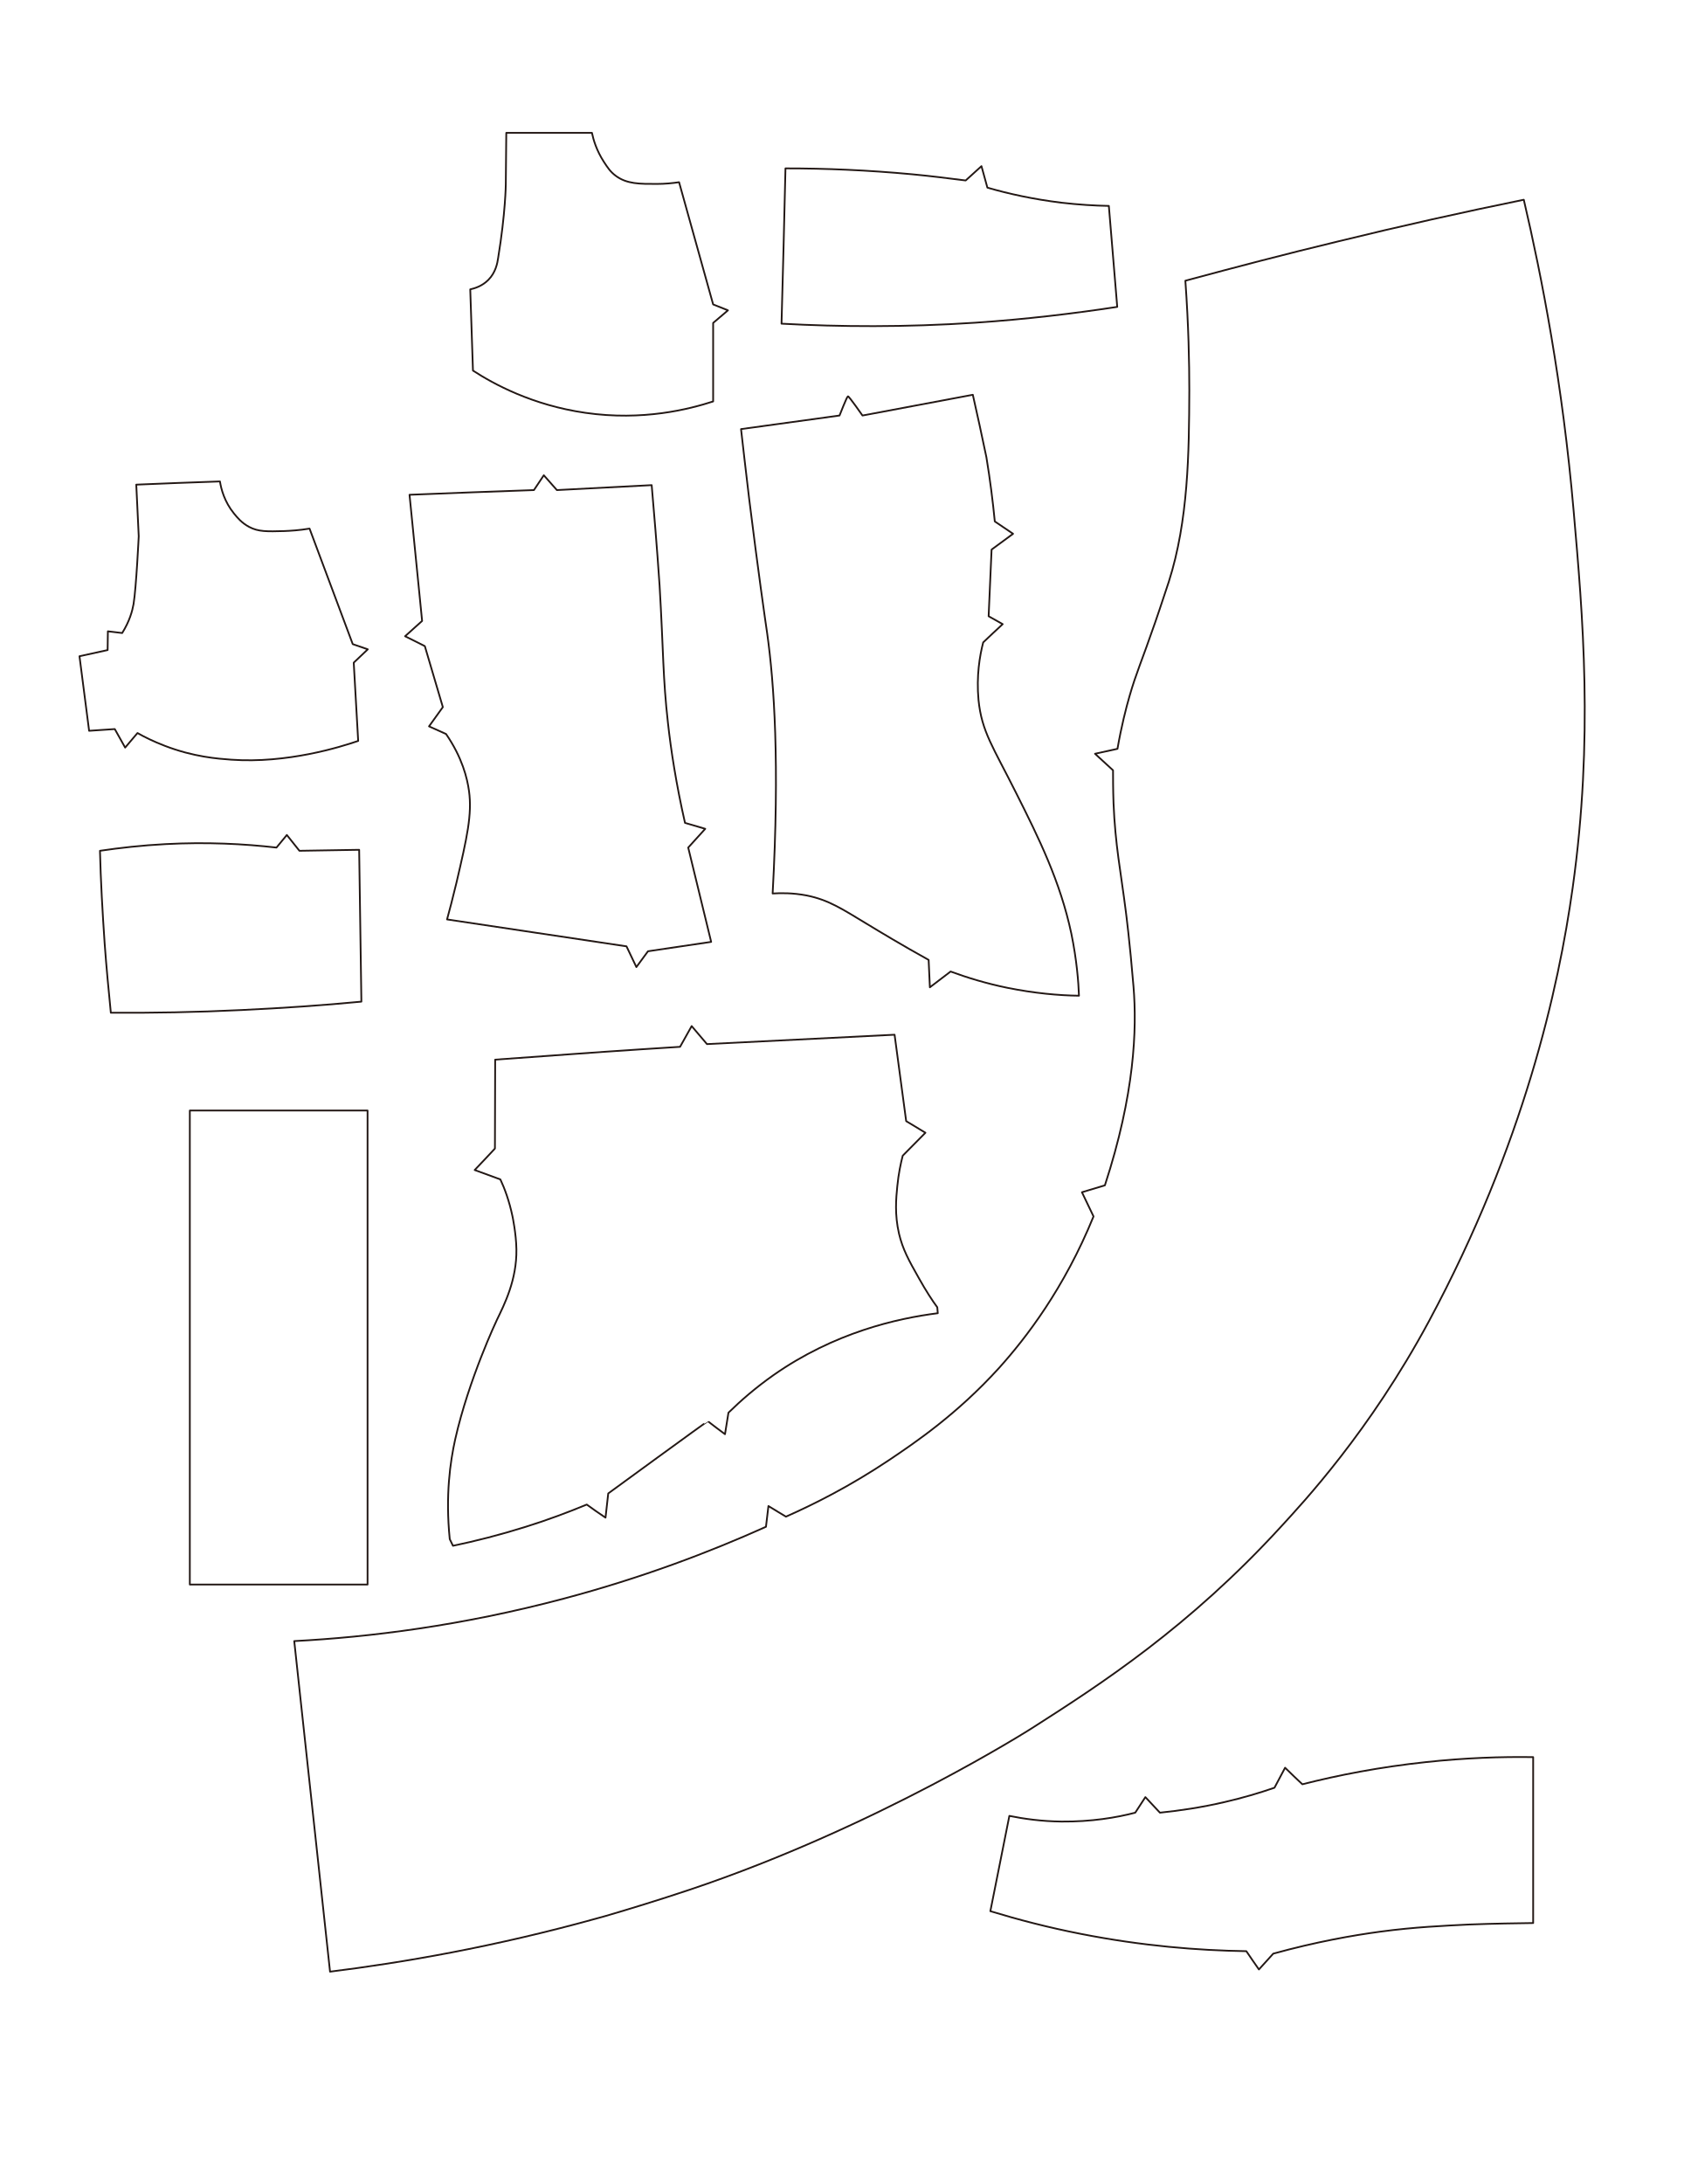
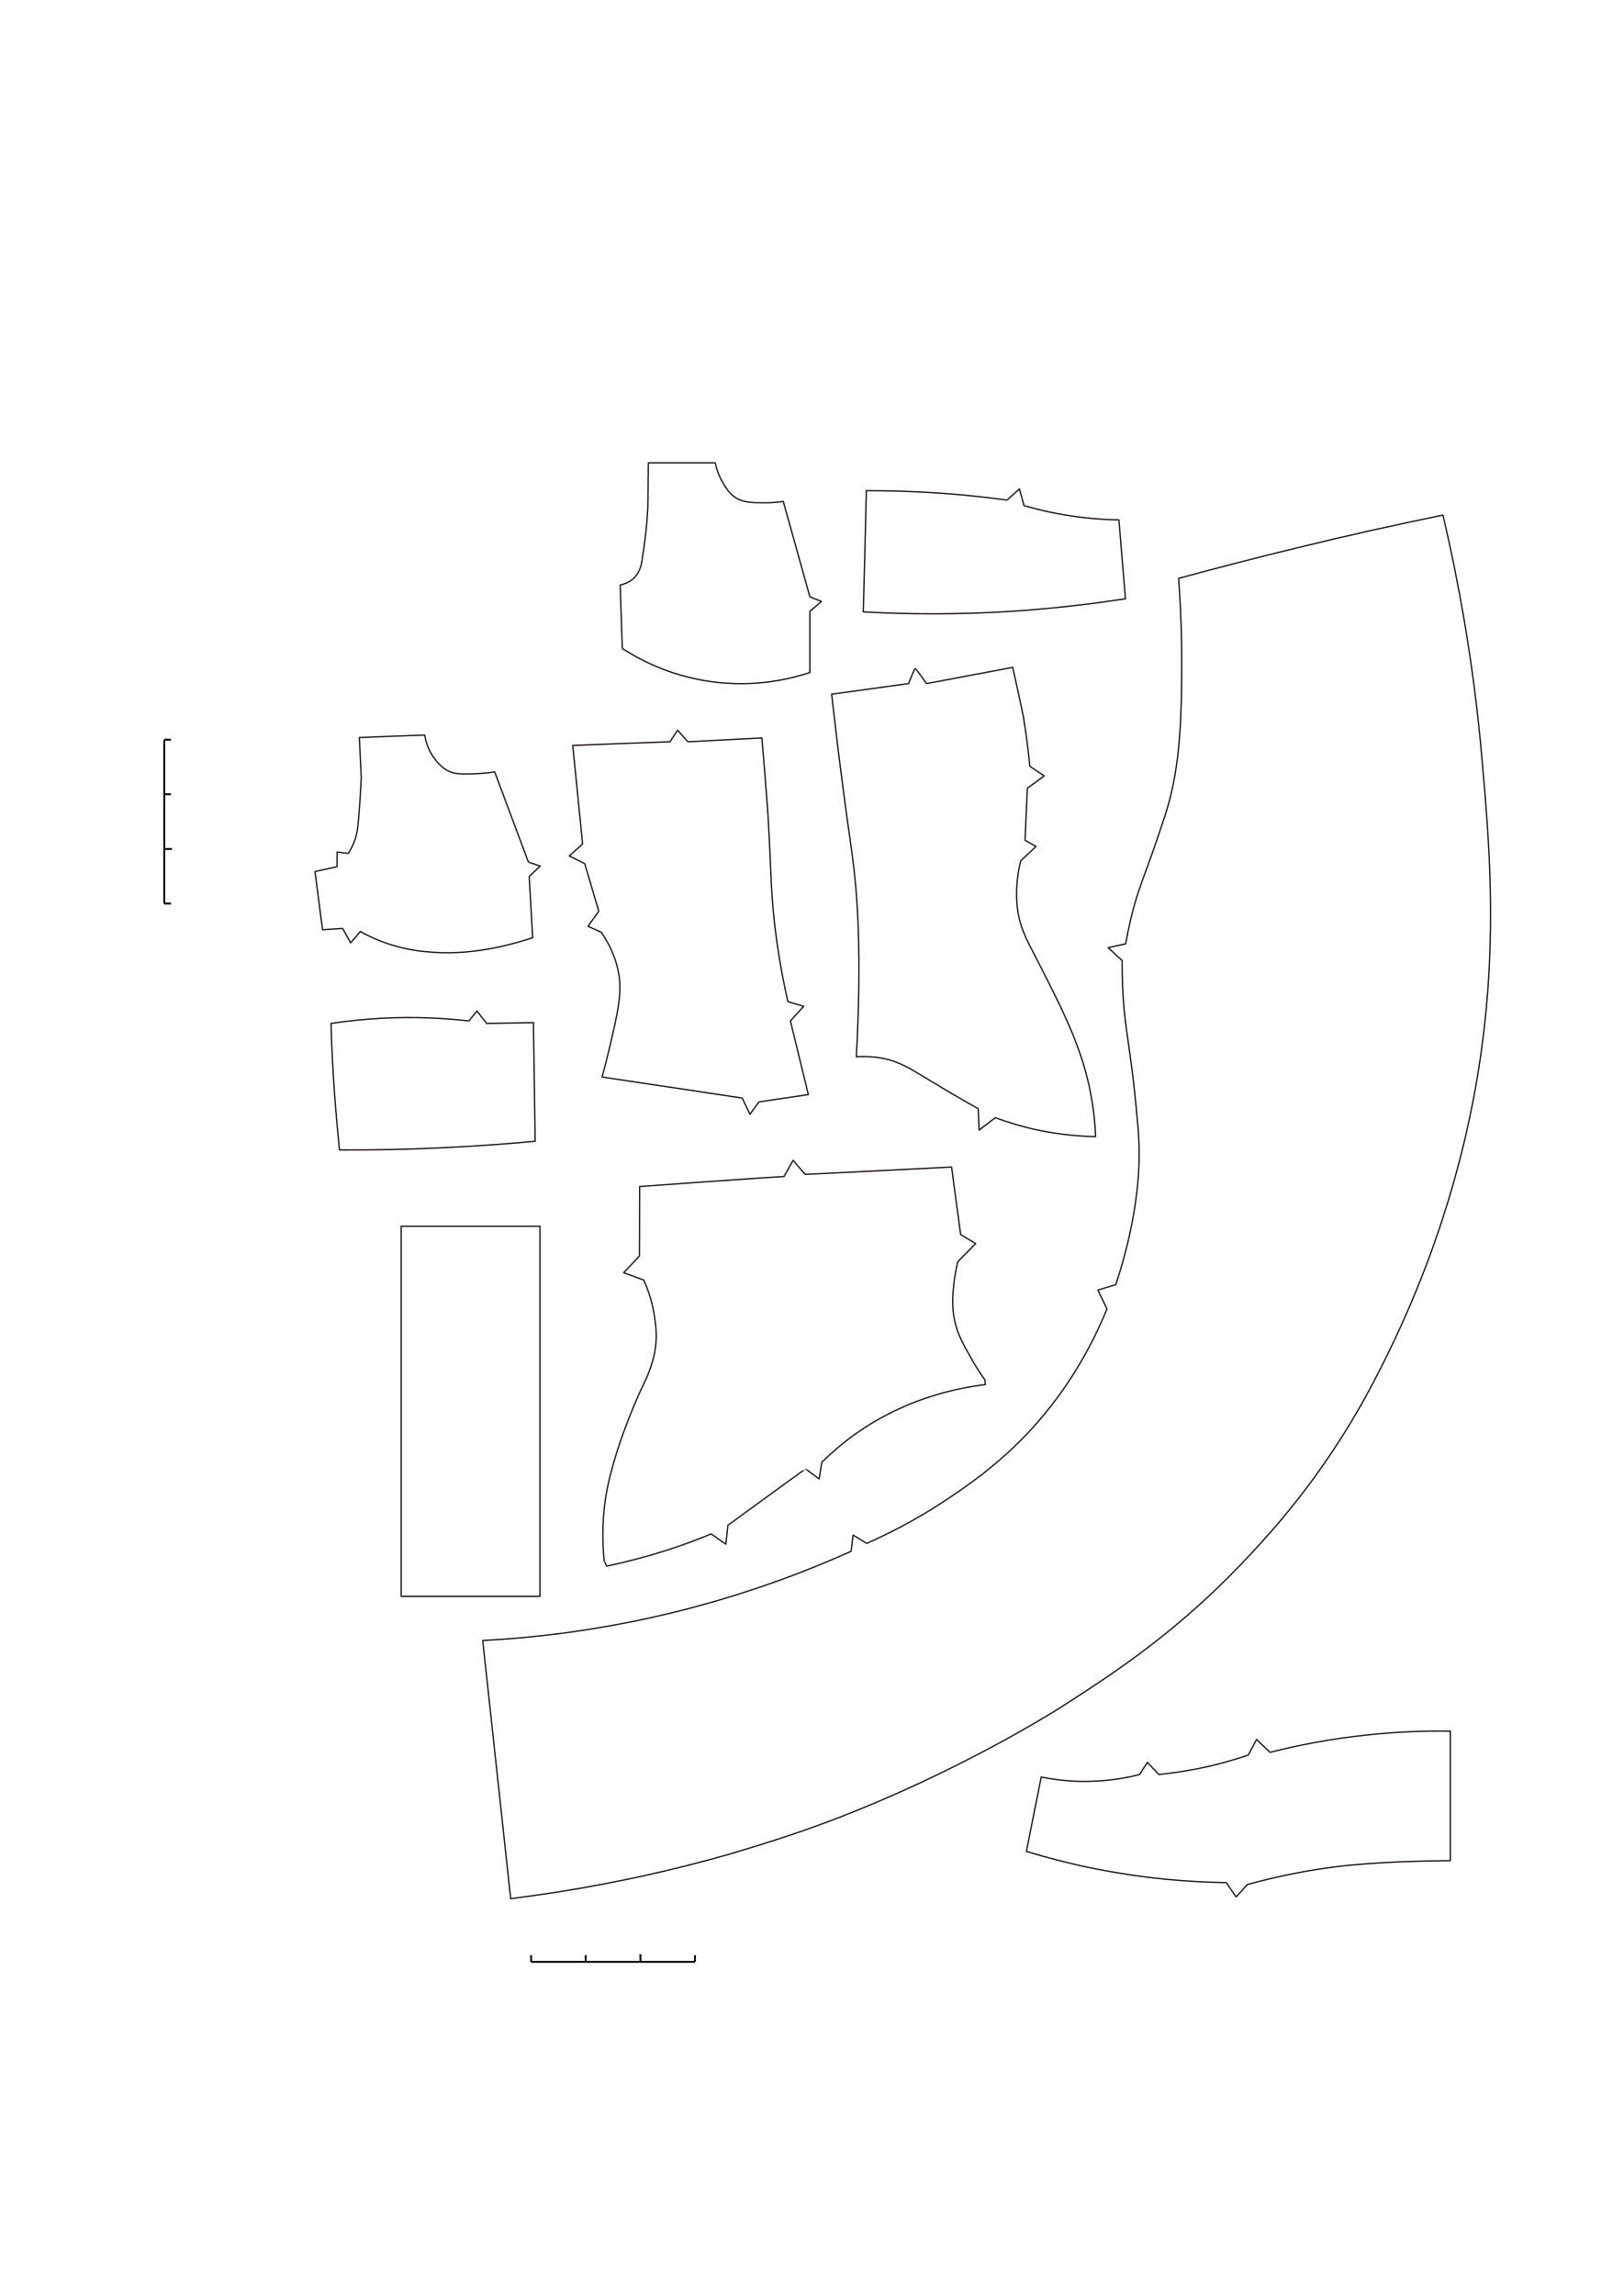
- <svg xmlns="http://www.w3.org/2000/svg" version="1.1" id="图层_1" x="0px" y="0px" viewBox="0 0 681.9 884.6" style="enable-background:new 0 0 681.9 884.6;" xml:space="preserve">
+ <svg xmlns="http://www.w3.org/2000/svg" version="1.1" id="图层_1" x="0px" y="0px" viewBox="0 0 842 1190.5" style="enable-background:new 0 0 842 1190.5;" xml:space="preserve">
  <style type="text/css">
	.st0{fill:none;stroke:#231815;stroke-width:0.709;stroke-linecap:round;stroke-linejoin:round;stroke-miterlimit:10;}
+ 	.st1{fill:none;stroke:#0E0509;stroke-miterlimit:10;}
</style>
  <g id="SPLINE">
-     <path class="st0" d="M275.1,73.8c-2.7,0.4-5.7,0.7-9,0.7c-6.9,0-12.2,0.1-16.8-3.4c-2.1-1.6-3.2-3.3-4.7-5.6   c-2.9-4.5-4.2-8.8-4.8-11.7c-11.6,0-23.1,0-34.7,0c0,3.4-0.1,10.9-0.2,20.9c0,0-0.1,11.5-3.1,29.8c-0.3,2.1-1,5.9-4,8.9   c-2.5,2.5-5.5,3.4-7.3,3.8c0.4,11,0.7,21.9,1.1,32.9c8.3,5.4,24,14,45.5,17.1c23.4,3.4,42.2-1.5,51.8-4.6c0-10.6,0-21.2,0-31.8   l6-5.1l-6-2.4L275.1,73.8z" />
+     <path class="st0" d="M406.3,260.1c-2.7,0.4-5.7,0.7-9,0.7c-6.9,0-12.2,0.1-16.8-3.4c-2.1-1.6-3.2-3.3-4.7-5.6   c-2.9-4.5-4.2-8.8-4.8-11.7c-11.6,0-23.1,0-34.7,0c0,3.4-0.1,10.9-0.2,20.9c0,0-0.1,11.5-3.1,29.8c-0.3,2.1-1,5.9-4,8.9   c-2.5,2.5-5.5,3.4-7.3,3.8c0.4,11,0.7,21.9,1.1,32.9c8.3,5.4,24,14,45.5,17.1c23.4,3.4,42.2-1.5,51.8-4.6c0-10.6,0-21.2,0-31.8   l6-5.1l-6-2.4L406.3,260.1z" />
  </g>
  <g id="SPLINE_00000155125744166143592090000001427164657831880077_">
-     <path class="st0" d="M125.4,214.1c-4.2,0.7-7.8,0.9-10.3,1c-6.9,0.2-10.5,0.3-14.2-1.7c-3-1.6-4.8-3.8-6.1-5.4   c-3.9-4.8-5.2-9.9-5.7-13c-11.3,0.4-22.6,0.8-33.9,1.3c0.2,3.4,0.5,10.9,1,20.9h0l0,0c0,0-1,20.8-2.1,27.5   c-0.5,2.8-1.6,6.9-4.6,11.7c-1.9-0.2-3.9-0.5-5.8-0.7c0,2.5-0.1,5-0.1,7.6c-3.8,0.8-7.6,1.7-11.4,2.5c1.3,10.1,2.6,20.1,3.9,30.2   c3.5-0.2,6.9-0.5,10.4-0.7c1.4,2.5,2.8,5,4.2,7.5c1.7-2,3.3-3.9,5-5.9c2.6,1.5,6.4,3.4,11.1,5.2c11.7,4.5,21.4,5.2,26.9,5.6   c22.6,1.6,44.1-5.1,51.4-7.6c-0.6-10.6-1.2-21.2-1.8-31.7l5.7-5.4l-6.1-2.1C137,245.2,131.2,229.7,125.4,214.1z" />
+     <path class="st0" d="M256.6,400.4c-4.2,0.7-7.8,0.9-10.3,1c-6.9,0.2-10.5,0.3-14.2-1.7c-3-1.6-4.8-3.8-6.1-5.4   c-3.9-4.8-5.2-9.9-5.7-13c-11.3,0.4-22.6,0.8-33.9,1.3c0.2,3.4,0.5,10.9,1,20.9l0,0l0,0c0,0-1,20.8-2.1,27.5   c-0.5,2.8-1.6,6.9-4.6,11.7c-1.9-0.2-3.9-0.5-5.8-0.7c0,2.5-0.1,5-0.1,7.6c-3.8,0.8-7.6,1.7-11.4,2.5c1.3,10.1,2.6,20.1,3.9,30.2   c3.5-0.2,6.9-0.5,10.4-0.7c1.4,2.5,2.8,5,4.2,7.5c1.7-2,3.3-3.9,5-5.9c2.6,1.5,6.4,3.4,11.1,5.2c11.7,4.5,21.4,5.2,26.9,5.6   c22.6,1.6,44.1-5.1,51.4-7.6c-0.6-10.6-1.2-21.2-1.8-31.7l5.7-5.4l-6.1-2.1C268.2,431.5,262.4,416,256.6,400.4z" />
  </g>
  <g id="SPLINE_00000076576543898898872890000003105294486320421821_">
-     <path class="st0" d="M449.2,83.4c-5.9-0.1-12.3-0.5-19.2-1.3c-11.4-1.4-21.4-3.6-30-6.1c-0.8-2.9-1.6-5.8-2.4-8.7l-6.4,5.8   c-7-0.9-14.2-1.8-21.6-2.5c-18.1-1.7-35.3-2.4-51.4-2.4c-0.5,21-1,41.9-1.6,62.9c23.6,1.3,50,1.5,78.6-0.4   c20.6-1.4,39.8-3.7,57.4-6.4C451.5,110.6,450.3,97,449.2,83.4z" />
+     <path class="st0" d="M580.4,269.7c-5.9-0.1-12.3-0.5-19.2-1.3c-11.4-1.4-21.4-3.6-30-6.1c-0.8-2.9-1.6-5.8-2.4-8.7l-6.4,5.8   c-7-0.9-14.2-1.8-21.6-2.5c-18.1-1.7-35.3-2.4-51.4-2.4c-0.5,21-1,41.9-1.6,62.9c23.6,1.3,50,1.5,78.6-0.4   c20.6-1.4,39.8-3.7,57.4-6.4C582.7,296.9,581.5,283.3,580.4,269.7z" />
  </g>
  <g id="SPLINE_00000072970891905745223790000000420371190252623763_">
-     <path class="st0" d="M145.5,344.2c-8.1,0.1-16.1,0.3-24.2,0.4l-5.1-6.4l-4.2,5.1c-13.1-1.5-28.2-2.3-45-1.4   c-9.5,0.5-18.4,1.5-26.5,2.7c0.3,12.1,1,24.6,1.9,37.6c0.7,9.6,1.6,18.9,2.5,28c16.9,0.1,34.6-0.2,53-1.1c16.8-0.8,33-1.9,48.5-3.4   C146.1,385.3,145.8,364.8,145.5,344.2z" />
+     <path class="st0" d="M276.7,530.5c-8.1,0.1-16.1,0.3-24.2,0.4l-5.1-6.4l-4.2,5.1c-13.1-1.5-28.2-2.3-45-1.4   c-9.5,0.5-18.4,1.5-26.5,2.7c0.3,12.1,1,24.6,1.9,37.6c0.7,9.6,1.6,18.9,2.5,28c16.9,0.1,34.6-0.2,53-1.1c16.8-0.8,33-1.9,48.5-3.4   C277.3,571.6,277,551.1,276.7,530.5z" />
  </g>
  <g id="LWPOLYLINE">
-     <rect x="76.9" y="449.8" class="st0" width="72" height="192" />
+     <rect x="208.1" y="636.1" class="st0" width="72" height="192" />
  </g>
  <g id="SPLINE_00000039113378038504217560000007136158560148999809_">
-     <path class="st0" d="M264,196.5c-12.8,0.7-25.6,1.3-38.4,2l-5.3-6l-4,6c-16.8,0.6-33.6,1.2-50.4,1.9c1.7,17,3.4,34.1,5.1,51.1   l-6.9,6.2l8,4l7.3,24.7l-5.6,7.8l6.9,3.1c6.6,9.6,8.6,18,9.3,23.1c1.3,9.5-0.8,18.8-5.1,37.2c-1.5,6.3-2.9,11.5-3.8,14.8   c24.2,3.6,48.4,7.3,72.7,10.9l4,8.4l4.7-6.4l25.6-3.8l-9.3-38.2l6.9-7.6l-8.2-2.4c-3.6-15.8-5.7-29.6-6.9-40.4   c-2.1-18.5-1.8-28.8-3.4-55.8C266.1,220.8,264.9,207.1,264,196.5z" />
+     <path class="st0" d="M395.2,382.8c-12.8,0.7-25.6,1.3-38.4,2l-5.3-6l-4,6c-16.8,0.6-33.6,1.2-50.4,1.9c1.7,17,3.4,34.1,5.1,51.1   l-6.9,6.2l8,4l7.3,24.7l-5.6,7.8l6.9,3.1c6.6,9.6,8.6,18,9.3,23.1c1.3,9.5-0.8,18.8-5.1,37.2c-1.5,6.3-2.9,11.5-3.8,14.8   c24.2,3.6,48.4,7.3,72.7,10.9l4,8.4l4.7-6.4l25.6-3.8l-9.3-38.2l6.9-7.6l-8.2-2.4c-3.6-15.8-5.7-29.6-6.9-40.4   c-2.1-18.5-1.8-28.8-3.4-55.8C397.3,407.1,396.1,393.4,395.2,382.8z" />
  </g>
  <g id="SPLINE_00000040557769429996680060000013224194538036233142_">
-     <path class="st0" d="M394.1,159.9l-44.7,8.4c0,0-5.5-7.9-5.9-7.8s-3.4,7.8-3.4,7.8l-39.9,5.5c0.7,6.5,1.9,16.3,3.3,28.3   c3.6,29,6.6,49.8,7.3,54.5c2.8,20.1,5.1,52.4,2.2,105.3c3.2-0.2,8.1-0.3,13.8,0.8c8.9,1.8,14.4,5.5,24.2,11.4   c5.6,3.4,14.2,8.6,25.2,14.7c0.2,3.7,0.3,7.4,0.5,11.1l8.4-6.4c6.5,2.4,14.2,4.8,23,6.6c10.9,2.2,20.8,3.1,29,3.2   c-0.2-5.6-0.9-14.5-3.1-25.2c-4.5-21.1-13.1-38.5-22.4-57c-9.3-18.6-13.9-24.7-15.2-37.6c-0.9-9.7,0.5-17.9,1.9-23.3   c2.6-2.5,5.3-5,7.9-7.4l-5.7-3.2l1.2-27l8.7-6.4l-7.4-5c-0.8-8.2-1.9-16.9-3.4-26C397.7,176.2,395.9,167.7,394.1,159.9z" />
+     <path class="st0" d="M525.3,346.2l-44.7,8.4c0,0-5.5-7.9-5.9-7.8c-0.4,0.1-3.4,7.8-3.4,7.8l-39.9,5.5c0.7,6.5,1.9,16.3,3.3,28.3   c3.6,29,6.6,49.8,7.3,54.5c2.8,20.1,5.1,52.4,2.2,105.3c3.2-0.2,8.1-0.3,13.8,0.8c8.9,1.8,14.4,5.5,24.2,11.4   c5.6,3.4,14.2,8.6,25.2,14.7c0.2,3.7,0.3,7.4,0.5,11.1l8.4-6.4c6.5,2.4,14.2,4.8,23,6.6c10.9,2.2,20.8,3.1,29,3.2   c-0.2-5.6-0.9-14.5-3.1-25.2c-4.5-21.1-13.1-38.5-22.4-57c-9.3-18.6-13.9-24.7-15.2-37.6c-0.9-9.7,0.5-17.9,1.9-23.3   c2.6-2.5,5.3-5,7.9-7.4l-5.7-3.2l1.2-27l8.7-6.4l-7.4-5c-0.8-8.2-1.9-16.9-3.4-26C528.9,362.5,527.1,354,525.3,346.2z" />
  </g>
  <g id="SPLINE_00000002380898978751292510000016648036536757380757_">
-     <path class="st0" d="M362.4,419.1l-76,3.8l-6.2-7.3c-1.6,2.8-3.1,5.6-4.7,8.4c-5.2,0.3-10.4,0.7-15.6,1   c-19.9,1.3-39.6,2.8-59.3,4.2c0,12-0.1,24-0.1,36c-2.7,2.9-5.4,5.8-8.2,8.7l10.4,3.8c1.7,3.6,3.6,8.7,4.9,14.9c0,0,1.5,7,1.6,13.4   c0.2,12.4-4.9,22.4-7.9,28.6c0,0-11.4,24-16.9,48.4c-2,9-4,22.7-2.2,40.4c0.4,0.9,0.9,1.8,1.3,2.7c9.1-1.9,19-4.4,29.5-7.7   c9-2.8,17.2-5.9,24.7-9c2.5,1.8,5,3.6,7.6,5.3l1.1-9.8c0,0,40.4-29.5,40.4-29.3s6.9,5.3,6.9,5.3l1.4-8.7c5.1-5,11.1-10.2,18.2-15.2   c24.7-17.3,50.1-23,66.6-25.1c-0.1-0.8-0.1-1.6-0.2-2.4c-2-2.7-4.6-6.7-7.4-11.7c-4.2-7.4-6.6-11.8-8.1-18.1   c-1.8-7.8-1.2-14.2-0.7-19.2c0.5-5.1,1.4-9.3,2.2-12.4c3.1-3.1,6.1-6.2,9.2-9.3l-7.8-4.7L362.4,419.1z" />
+     <path class="st0" d="M493.6,605.4l-76,3.8l-6.2-7.3c-1.6,2.8-3.1,5.6-4.7,8.4c-5.2,0.3-10.4,0.7-15.6,1   c-19.9,1.3-39.6,2.8-59.3,4.2c0,12-0.1,24-0.1,36c-2.7,2.9-5.4,5.8-8.2,8.7l10.4,3.8c1.7,3.6,3.6,8.7,4.9,14.9c0,0,1.5,7,1.6,13.4   c0.2,12.4-4.9,22.4-7.9,28.6c0,0-11.4,24-16.9,48.4c-2,9-4,22.7-2.2,40.4c0.4,0.9,0.9,1.8,1.3,2.7c9.1-1.9,19-4.4,29.5-7.7   c9-2.8,17.2-5.9,24.7-9c2.5,1.8,5,3.6,7.6,5.3l1.1-9.8c0,0,40.4-29.5,40.4-29.3s6.9,5.3,6.9,5.3l1.4-8.7c5.1-5,11.1-10.2,18.2-15.2   c24.7-17.3,50.1-23,66.6-25.1c-0.1-0.8-0.1-1.6-0.2-2.4c-2-2.7-4.6-6.7-7.4-11.7c-4.2-7.4-6.6-11.8-8.1-18.1   c-1.8-7.8-1.2-14.2-0.7-19.2c0.5-5.1,1.4-9.3,2.2-12.4c3.1-3.1,6.1-6.2,9.2-9.3l-7.8-4.7L493.6,605.4z" />
  </g>
  <g id="SPLINE_00000000942633365783958950000012051658762861760901_">
-     <path class="st0" d="M311.3,610l-1,8.4c-22.9,10.3-50.3,20.7-81.9,29.1c-41.4,11-78.7,15.6-109.2,17.2   c4.8,44.6,9.7,89.3,14.5,133.9c28.8-3.6,66.2-9.9,108.9-21.8c0,0,3.8-1,10.3-3c0,0,13.7-4.1,26.5-8.4C355.5,739.9,418,700,418,700   c28.2-18,63.6-40.9,100.9-81.6c8.9-9.7,35.9-38.5,60-83.3c38.5-71.7,52.5-134.8,58.2-175.5c8.5-60.6,4.1-110.3,0.4-152.6   c-4.5-51.8-12.9-94.9-20.2-126.1c-24.5,5-49.6,10.6-75.3,16.9c-21.2,5.1-41.8,10.5-61.8,15.9c1.3,18.1,1.6,33.2,1.6,44.4   c-0.1,25.5-0.4,52.7-8.3,77.5c-2.6,8-5.5,16.4-5.5,16.4c-5.6,16.2-7.7,20.5-10.4,29.9c-1.4,4.8-3.3,12.2-4.9,21.4   c-3,0.7-6.1,1.3-9.1,2l7.3,6.7c0,3,0,7.6,0.2,13.3c0.7,17.1,2.9,27.4,5,44c0,0,1.6,12.2,3.1,30.4c1.4,17.1,0.5,43.4-11.6,80.4   c-3.1,0.9-6.2,1.9-9.3,2.8l4.7,9.8c-11.9,29.2-27.4,49.3-38.3,61.4c-17,18.7-33.7,30-44.4,37.2c-16,10.7-30.6,18-41.9,23   C316.1,612.9,313.7,611.5,311.3,610z" />
+     <path class="st0" d="M442.5,796.3l-1,8.4c-22.9,10.3-50.3,20.7-81.9,29.1c-41.4,11-78.7,15.6-109.2,17.2   c4.8,44.6,9.7,89.3,14.5,133.9c28.8-3.6,66.2-9.9,108.9-21.8c0,0,3.8-1,10.3-3c0,0,13.7-4.1,26.5-8.4   c76.1-25.5,138.6-65.4,138.6-65.4c28.2-18,63.6-40.9,100.9-81.6c8.9-9.7,35.9-38.5,60-83.3c38.5-71.7,52.5-134.8,58.2-175.5   c8.5-60.6,4.1-110.3,0.4-152.6c-4.5-51.8-12.9-94.9-20.2-126.1c-24.5,5-49.6,10.6-75.3,16.9c-21.2,5.1-41.8,10.5-61.8,15.9   c1.3,18.1,1.6,33.2,1.6,44.4c-0.1,25.5-0.4,52.7-8.3,77.5c-2.6,8-5.5,16.4-5.5,16.4c-5.6,16.2-7.7,20.5-10.4,29.9   c-1.4,4.8-3.3,12.2-4.9,21.4c-3,0.7-6.1,1.3-9.1,2l7.3,6.7c0,3,0,7.6,0.2,13.3c0.7,17.1,2.9,27.4,5,44c0,0,1.6,12.2,3.1,30.4   c1.4,17.1,0.5,43.4-11.6,80.4c-3.1,0.9-6.2,1.9-9.3,2.8l4.7,9.8c-11.9,29.2-27.4,49.3-38.3,61.4c-17,18.7-33.7,30-44.4,37.2   c-16,10.7-30.6,18-41.9,23C447.3,799.2,444.9,797.8,442.5,796.3z" />
  </g>
  <g id="SPLINE_00000046321790136386764350000006153428787799600059_">
-     <path class="st0" d="M621.1,778.9c0-22.4,0-44.8,0-67.2c-13-0.2-27.5,0.3-43.3,2c-18.8,2-35.7,5.3-50.2,9c-2.3-2.2-4.7-4.4-7-6.7   l-4.3,8.1c-6.1,2.1-12.8,4.1-20.2,5.8c-9.5,2.2-18.3,3.5-26.2,4.3c-2-2.1-3.9-4.2-5.9-6.3l-4.1,6.3c-7.6,2-17.8,3.7-29.9,3.6   c-8.1-0.1-15.2-1.1-21.1-2.3c-2.6,12.9-5.1,25.8-7.7,38.6c11.2,3.4,23.4,6.6,36.7,9.2c24.9,4.9,47.5,6.7,67,7   c1.7,2.5,3.4,5,5.1,7.4l5.8-6.4c17.4-4.8,32.2-7.4,43.3-8.9c14.1-1.9,26-2.4,36-2.9C605.5,779.1,614.4,779,621.1,778.9z" />
+     <path class="st0" d="M752.3,965.2c0-22.4,0-44.8,0-67.2c-13-0.2-27.5,0.3-43.3,2c-18.8,2-35.7,5.3-50.2,9c-2.3-2.2-4.7-4.4-7-6.7   l-4.3,8.1c-6.1,2.1-12.8,4.1-20.2,5.8c-9.5,2.2-18.3,3.5-26.2,4.3c-2-2.1-3.9-4.2-5.9-6.3l-4.1,6.3c-7.6,2-17.8,3.7-29.9,3.6   c-8.1-0.1-15.2-1.1-21.1-2.3c-2.6,12.9-5.1,25.8-7.7,38.6c11.2,3.4,23.4,6.6,36.7,9.2c24.9,4.9,47.5,6.7,67,7   c1.7,2.5,3.4,5,5.1,7.4l5.8-6.4c17.4-4.8,32.2-7.4,43.3-8.9c14.1-1.9,26-2.4,36-2.9C736.7,965.4,745.6,965.3,752.3,965.2z" />
+   </g>
+   <g>
+     <line class="st1" x1="275.5" y1="1017.7" x2="360.5" y2="1017.7" />
+     <line class="st1" x1="332.2" y1="1013.7" x2="332.2" y2="1017.7" />
+     <line class="st1" x1="275.5" y1="1014.2" x2="275.5" y2="1017.7" />
+     <line class="st1" x1="303.8" y1="1014.2" x2="303.8" y2="1017.7" />
+     <line class="st1" x1="360.5" y1="1014.2" x2="360.5" y2="1017.7" />
+   </g>
+   <g>
+     <line class="st1" x1="85.2" y1="383.7" x2="85.2" y2="468.7" />
+     <line class="st1" x1="89.2" y1="440.4" x2="85.2" y2="440.4" />
+     <line class="st1" x1="88.7" y1="383.7" x2="85.2" y2="383.7" />
+     <line class="st1" x1="88.7" y1="412" x2="85.2" y2="412" />
+     <line class="st1" x1="88.7" y1="468.7" x2="85.2" y2="468.7" />
  </g>
</svg>
